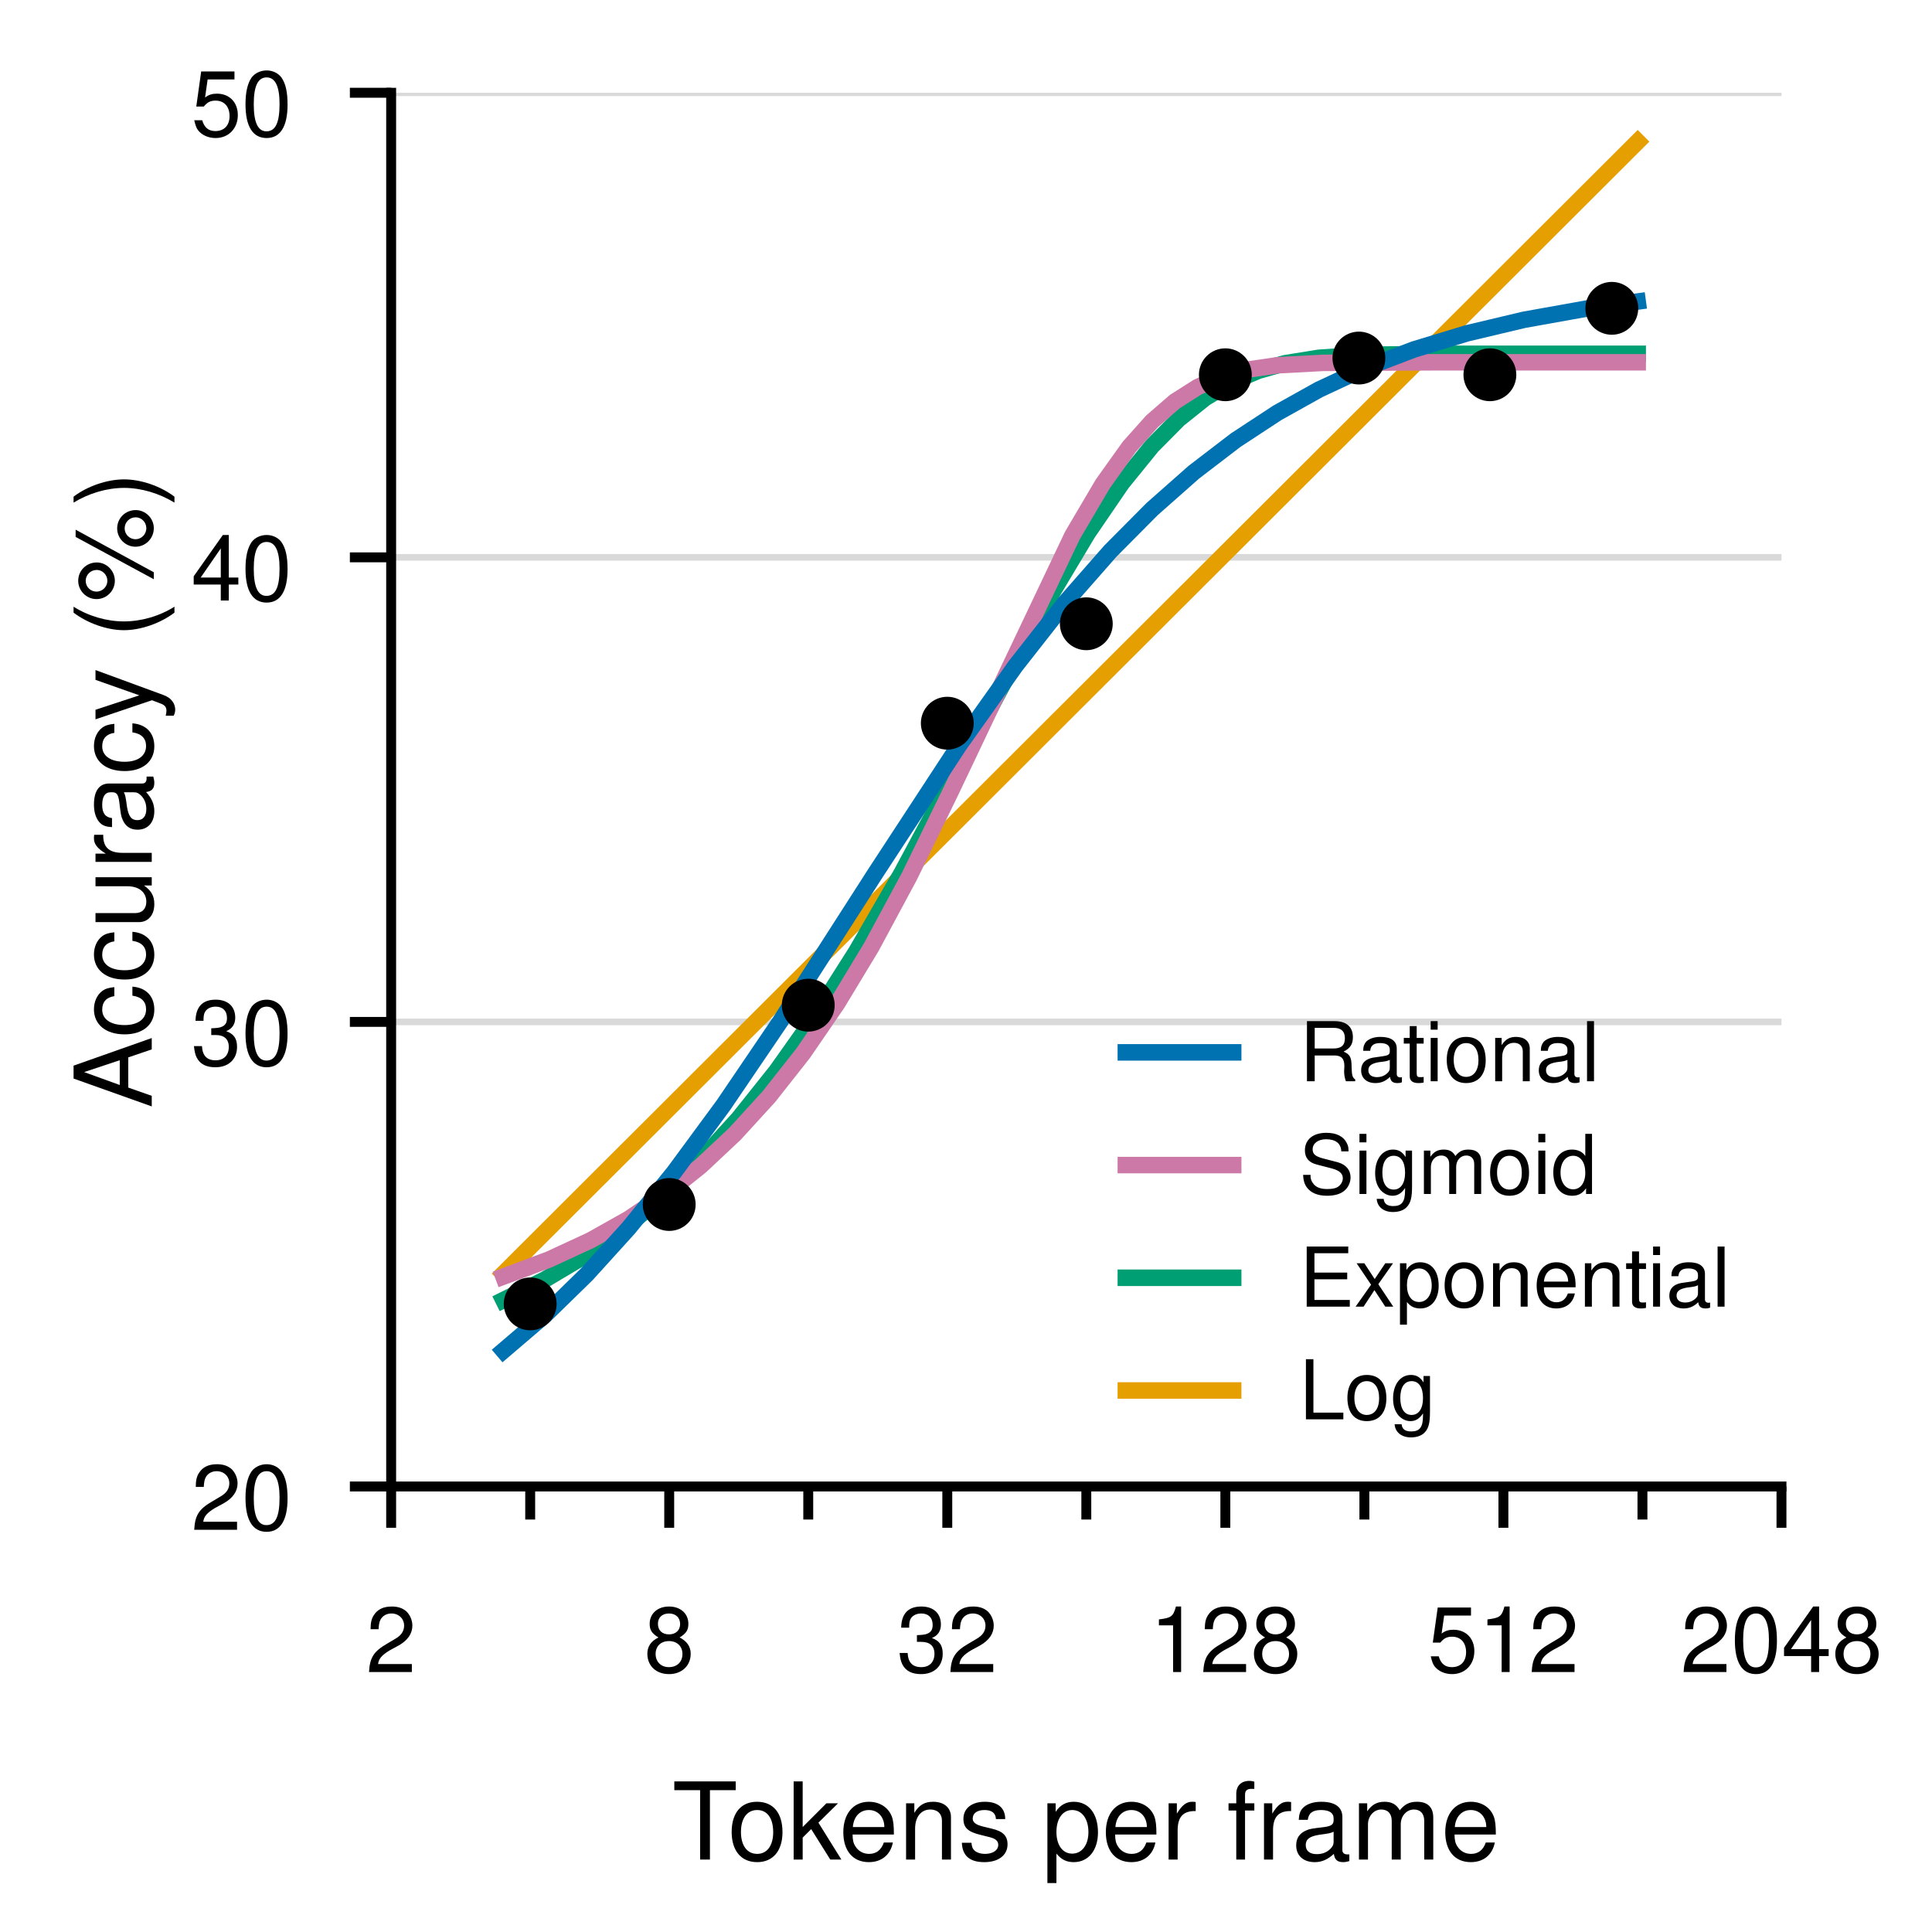
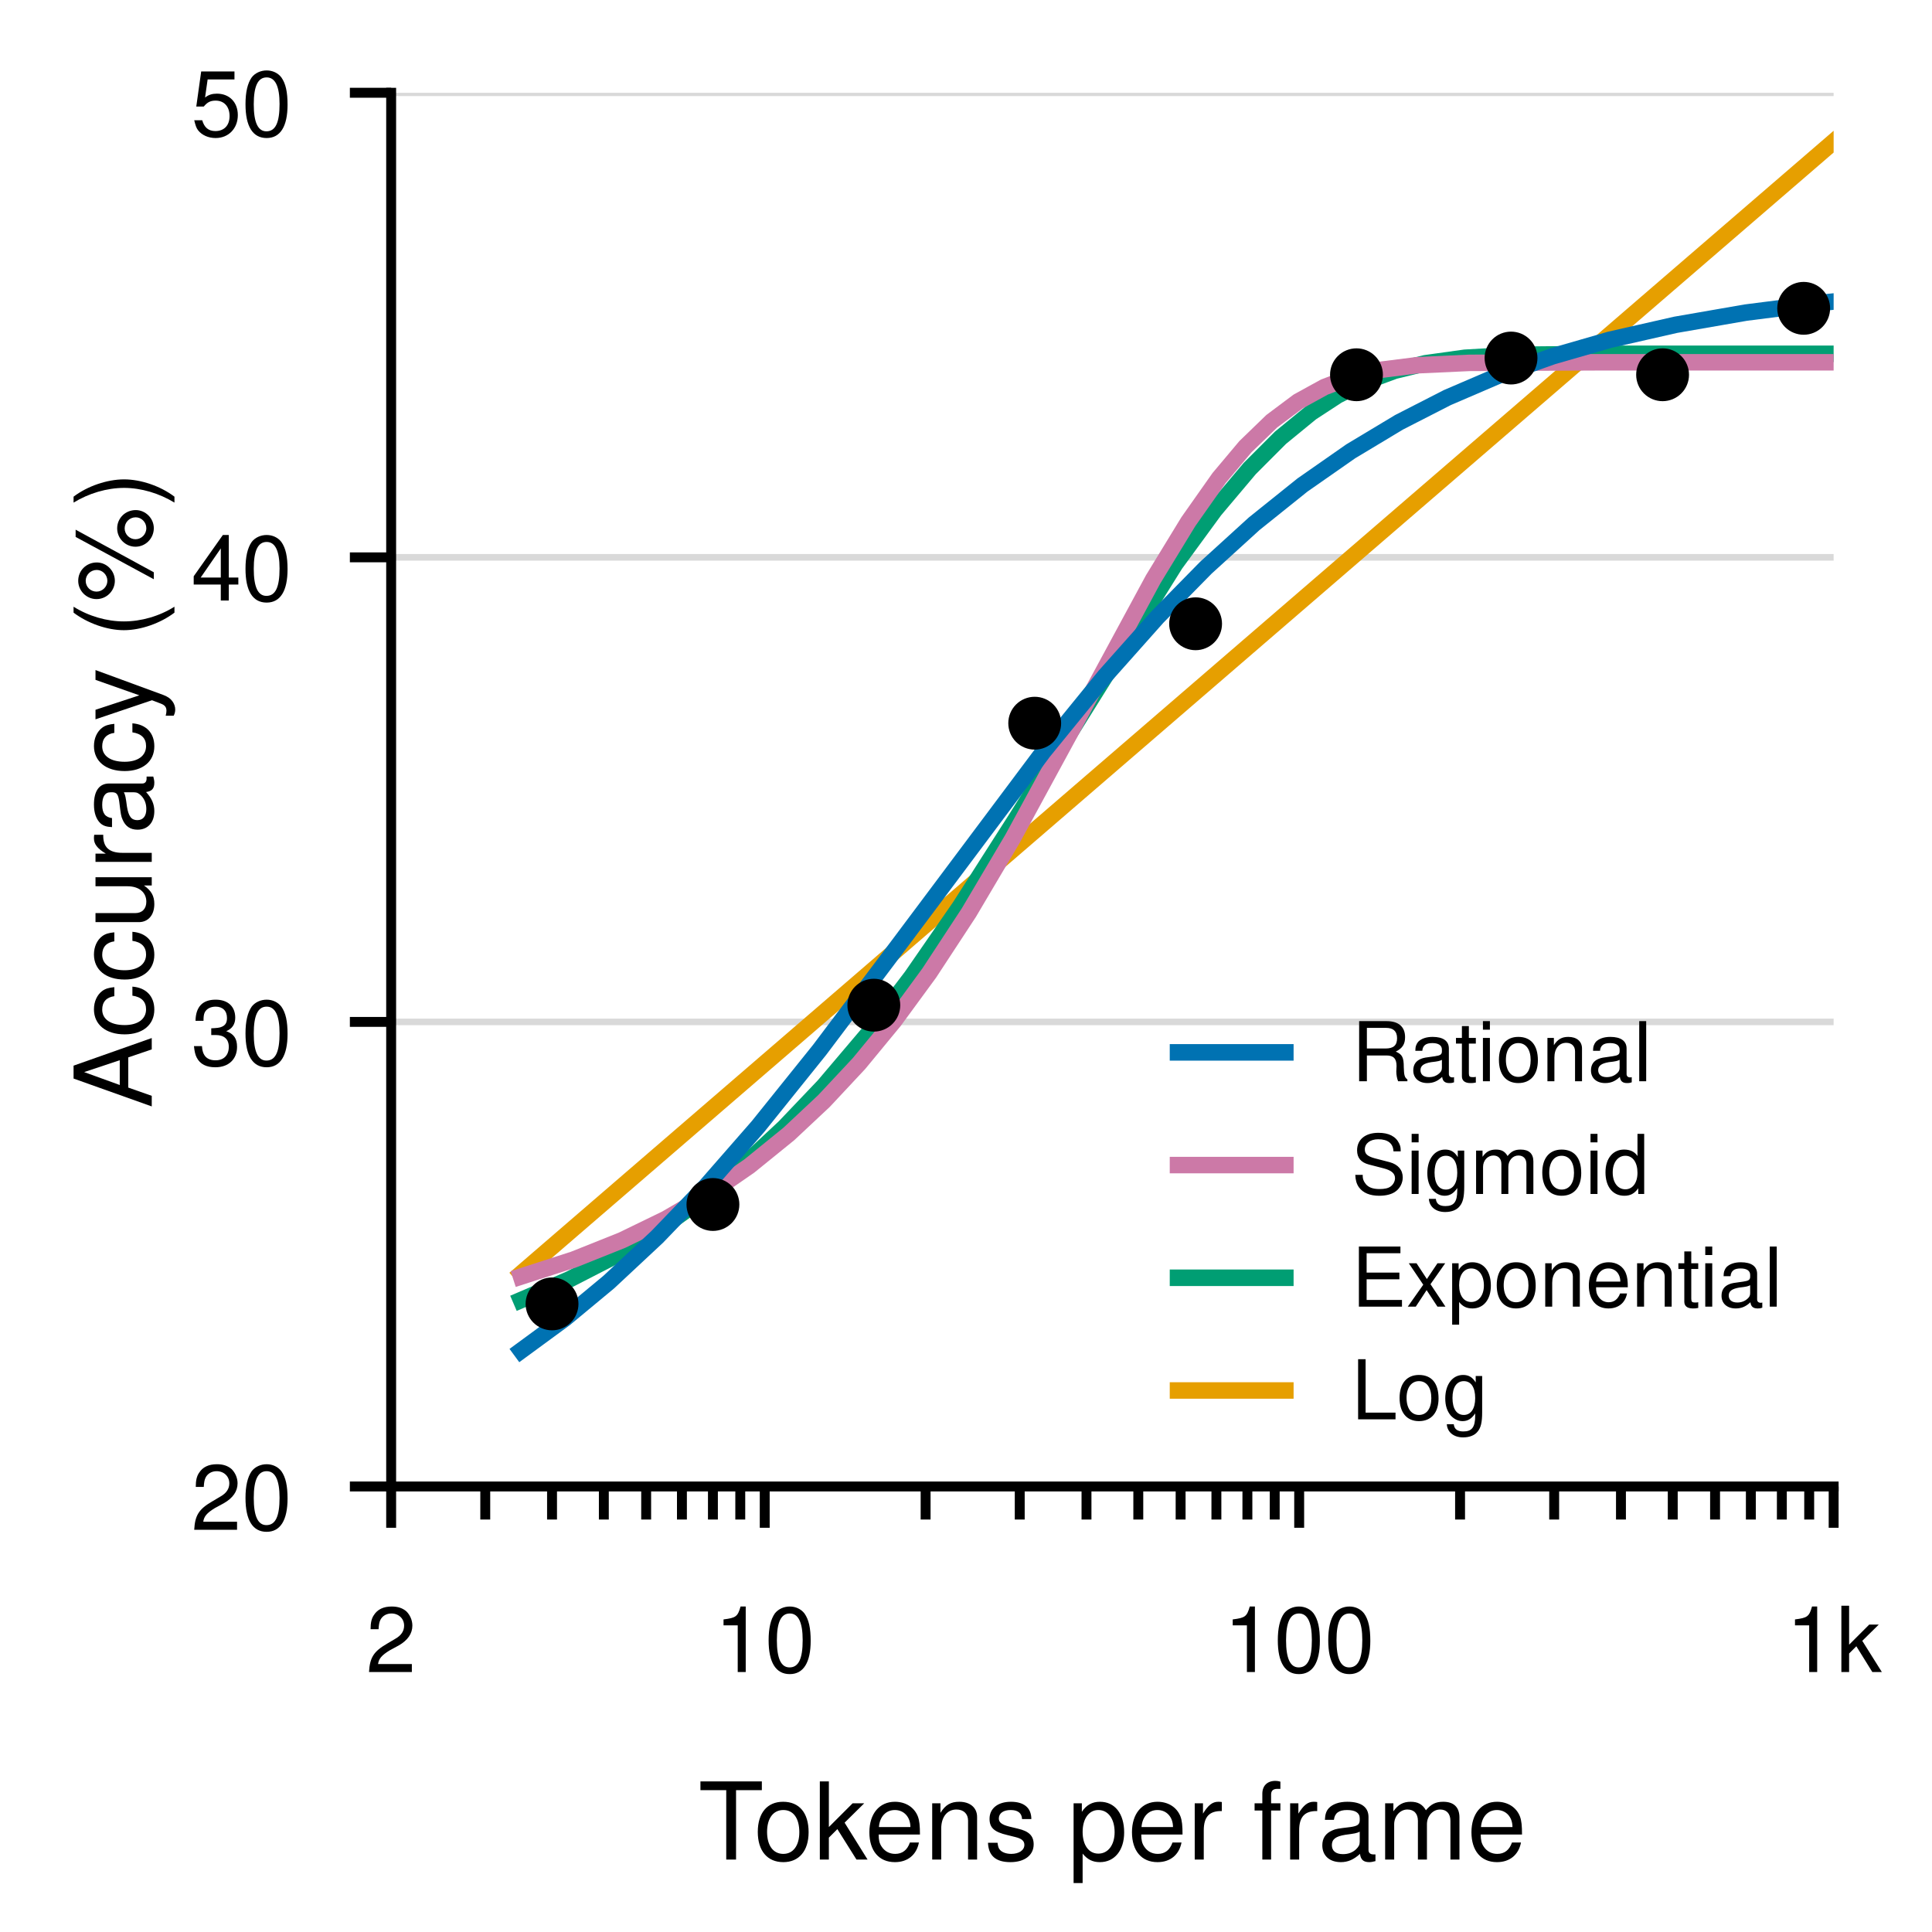
<svg xmlns="http://www.w3.org/2000/svg" xmlns:xlink="http://www.w3.org/1999/xlink" width="117pt" height="117pt" viewBox="0 0 117 117" version="1.1">
  <defs>
    <style type="text/css">*{stroke-linejoin: round; stroke-linecap: butt}</style>
  </defs>
  <g id="figure_1">
    <g id="patch_1">
      <path d="M 0 117  L 117 117  L 117 0  L 0 0  z " style="fill: #ffffff" />
    </g>
    <g id="axes_1">
      <g id="patch_2">
-         <path d="M 23.688 90.02  L 107.884 90.02  L 107.884 5.618  L 23.688 5.618  z " style="fill: #ffffff" />
+         <path d="M 23.688 90.02  L 111.044 90.02  L 111.044 5.618  L 23.688 5.618  z " style="fill: #ffffff" />
      </g>
      <g id="matplotlib.axis_1">
        <g id="xtick_1">
          <g id="line2d_1">
            <defs>
-               <path id="m64aa88a8dc" d="M 0 0  L 0 2.5  " style="stroke: #000000; stroke-width: 0.6" />
+               <path id="m679229b68b" d="M 0 0  L 0 2.5  " style="stroke: #000000; stroke-width: 0.6" />
            </defs>
            <g>
-               <use xlink:href="#m64aa88a8dc" x="23.688" y="90.02" style="stroke: #000000; stroke-width: 0.6" />
+               <use xlink:href="#m679229b68b" x="23.688" y="90.02" style="stroke: #000000; stroke-width: 0.6" />
            </g>
          </g>
          <g id="text_1">
            <text style="font-size: 5.5px; font-family: 'Helvetica Neue', 'Helvetica', 'Arial', 'TeX Gyre Heros', 'Nimbus Sans', 'Liberation Sans', 'DejaVu Sans', sans-serif; text-anchor: middle" x="23.688" y="101.256" transform="rotate(-0 23.68805 101.2558)">2</text>
          </g>
        </g>
        <g id="xtick_2">
          <g id="line2d_2">
            <g>
-               <use xlink:href="#m64aa88a8dc" x="40.527" y="90.02" style="stroke: #000000; stroke-width: 0.6" />
+               <use xlink:href="#m679229b68b" x="46.311" y="90.02" style="stroke: #000000; stroke-width: 0.6" />
            </g>
          </g>
          <g id="text_2">
-             <text style="font-size: 5.5px; font-family: 'Helvetica Neue', 'Helvetica', 'Arial', 'TeX Gyre Heros', 'Nimbus Sans', 'Liberation Sans', 'DejaVu Sans', sans-serif; text-anchor: middle" x="40.527" y="101.256" transform="rotate(-0 40.52733 101.2558)">8</text>
+             <text style="font-size: 5.5px; font-family: 'Helvetica Neue', 'Helvetica', 'Arial', 'TeX Gyre Heros', 'Nimbus Sans', 'Liberation Sans', 'DejaVu Sans', sans-serif; text-anchor: middle" x="46.311" y="101.256" transform="rotate(-0 46.31107 101.2558)">10</text>
          </g>
        </g>
        <g id="xtick_3">
          <g id="line2d_3">
            <g>
-               <use xlink:href="#m64aa88a8dc" x="57.367" y="90.02" style="stroke: #000000; stroke-width: 0.6" />
+               <use xlink:href="#m679229b68b" x="78.677" y="90.02" style="stroke: #000000; stroke-width: 0.6" />
            </g>
          </g>
          <g id="text_3">
-             <text style="font-size: 5.5px; font-family: 'Helvetica Neue', 'Helvetica', 'Arial', 'TeX Gyre Heros', 'Nimbus Sans', 'Liberation Sans', 'DejaVu Sans', sans-serif; text-anchor: middle" x="57.367" y="101.256" transform="rotate(-0 57.36661 101.2558)">32</text>
+             <text style="font-size: 5.5px; font-family: 'Helvetica Neue', 'Helvetica', 'Arial', 'TeX Gyre Heros', 'Nimbus Sans', 'Liberation Sans', 'DejaVu Sans', sans-serif; text-anchor: middle" x="78.677" y="101.256" transform="rotate(-0 78.67729 101.2558)">100</text>
          </g>
        </g>
        <g id="xtick_4">
          <g id="line2d_4">
            <g>
-               <use xlink:href="#m64aa88a8dc" x="74.206" y="90.02" style="stroke: #000000; stroke-width: 0.6" />
+               <use xlink:href="#m679229b68b" x="111.044" y="90.02" style="stroke: #000000; stroke-width: 0.6" />
            </g>
          </g>
          <g id="text_4">
-             <text style="font-size: 5.5px; font-family: 'Helvetica Neue', 'Helvetica', 'Arial', 'TeX Gyre Heros', 'Nimbus Sans', 'Liberation Sans', 'DejaVu Sans', sans-serif; text-anchor: middle" x="74.206" y="101.256" transform="rotate(-0 74.20589 101.2558)">128</text>
+             <text style="font-size: 5.5px; font-family: 'Helvetica Neue', 'Helvetica', 'Arial', 'TeX Gyre Heros', 'Nimbus Sans', 'Liberation Sans', 'DejaVu Sans', sans-serif; text-anchor: middle" x="111.044" y="101.256" transform="rotate(-0 111.0435 101.2558)">1k</text>
          </g>
        </g>
        <g id="xtick_5">
          <g id="line2d_5">
-             <g>
-               <use xlink:href="#m64aa88a8dc" x="91.045" y="90.02" style="stroke: #000000; stroke-width: 0.6" />
-             </g>
-           </g>
-           <g id="text_5">
-             <text style="font-size: 5.5px; font-family: 'Helvetica Neue', 'Helvetica', 'Arial', 'TeX Gyre Heros', 'Nimbus Sans', 'Liberation Sans', 'DejaVu Sans', sans-serif; text-anchor: middle" x="91.045" y="101.256" transform="rotate(-0 91.04517 101.2558)">512</text>
+             <defs>
+               <path id="mb71b06a3fd" d="M 0 0  L 0 2  " style="stroke: #000000; stroke-width: 0.6" />
+             </defs>
+             <g>
+               <use xlink:href="#mb71b06a3fd" x="29.387" y="90.02" style="stroke: #000000; stroke-width: 0.6" />
+             </g>
          </g>
        </g>
        <g id="xtick_6">
          <g id="line2d_6">
            <g>
-               <use xlink:href="#m64aa88a8dc" x="107.884" y="90.02" style="stroke: #000000; stroke-width: 0.6" />
-             </g>
-           </g>
-           <g id="text_6">
-             <text style="font-size: 5.5px; font-family: 'Helvetica Neue', 'Helvetica', 'Arial', 'TeX Gyre Heros', 'Nimbus Sans', 'Liberation Sans', 'DejaVu Sans', sans-serif; text-anchor: middle" x="107.884" y="101.256" transform="rotate(-0 107.8844 101.2558)">2048</text>
+               <use xlink:href="#mb71b06a3fd" x="33.431" y="90.02" style="stroke: #000000; stroke-width: 0.6" />
+             </g>
          </g>
        </g>
        <g id="xtick_7">
          <g id="line2d_7">
-             <defs>
-               <path id="m16563a6806" d="M 0 0  L 0 2  " style="stroke: #000000; stroke-width: 0.6" />
-             </defs>
-             <g>
-               <use xlink:href="#m16563a6806" x="32.108" y="90.02" style="stroke: #000000; stroke-width: 0.6" />
+             <g>
+               <use xlink:href="#mb71b06a3fd" x="36.568" y="90.02" style="stroke: #000000; stroke-width: 0.6" />
            </g>
          </g>
        </g>
        <g id="xtick_8">
          <g id="line2d_8">
            <g>
-               <use xlink:href="#m16563a6806" x="48.947" y="90.02" style="stroke: #000000; stroke-width: 0.6" />
+               <use xlink:href="#mb71b06a3fd" x="39.131" y="90.02" style="stroke: #000000; stroke-width: 0.6" />
            </g>
          </g>
        </g>
        <g id="xtick_9">
          <g id="line2d_9">
            <g>
-               <use xlink:href="#m16563a6806" x="65.786" y="90.02" style="stroke: #000000; stroke-width: 0.6" />
+               <use xlink:href="#mb71b06a3fd" x="41.297" y="90.02" style="stroke: #000000; stroke-width: 0.6" />
            </g>
          </g>
        </g>
        <g id="xtick_10">
          <g id="line2d_10">
            <g>
-               <use xlink:href="#m16563a6806" x="82.626" y="90.02" style="stroke: #000000; stroke-width: 0.6" />
+               <use xlink:href="#mb71b06a3fd" x="43.174" y="90.02" style="stroke: #000000; stroke-width: 0.6" />
            </g>
          </g>
        </g>
        <g id="xtick_11">
          <g id="line2d_11">
            <g>
-               <use xlink:href="#m16563a6806" x="99.465" y="90.02" style="stroke: #000000; stroke-width: 0.6" />
-             </g>
-           </g>
-         </g>
-         <g id="text_7">
-           <text style="font-size: 6.5px; font-family: 'Helvetica Neue', 'Helvetica', 'Arial', 'TeX Gyre Heros', 'Nimbus Sans', 'Liberation Sans', 'DejaVu Sans', sans-serif; text-anchor: middle" x="65.786" y="112.615" transform="rotate(-0 65.78625 112.6153)">Tokens per frame</text>
+               <use xlink:href="#mb71b06a3fd" x="44.83" y="90.02" style="stroke: #000000; stroke-width: 0.6" />
+             </g>
+           </g>
+         </g>
+         <g id="xtick_12">
+           <g id="line2d_12">
+             <g>
+               <use xlink:href="#mb71b06a3fd" x="56.054" y="90.02" style="stroke: #000000; stroke-width: 0.6" />
+             </g>
+           </g>
+         </g>
+         <g id="xtick_13">
+           <g id="line2d_13">
+             <g>
+               <use xlink:href="#mb71b06a3fd" x="61.754" y="90.02" style="stroke: #000000; stroke-width: 0.6" />
+             </g>
+           </g>
+         </g>
+         <g id="xtick_14">
+           <g id="line2d_14">
+             <g>
+               <use xlink:href="#mb71b06a3fd" x="65.797" y="90.02" style="stroke: #000000; stroke-width: 0.6" />
+             </g>
+           </g>
+         </g>
+         <g id="xtick_15">
+           <g id="line2d_15">
+             <g>
+               <use xlink:href="#mb71b06a3fd" x="68.934" y="90.02" style="stroke: #000000; stroke-width: 0.6" />
+             </g>
+           </g>
+         </g>
+         <g id="xtick_16">
+           <g id="line2d_16">
+             <g>
+               <use xlink:href="#mb71b06a3fd" x="71.497" y="90.02" style="stroke: #000000; stroke-width: 0.6" />
+             </g>
+           </g>
+         </g>
+         <g id="xtick_17">
+           <g id="line2d_17">
+             <g>
+               <use xlink:href="#mb71b06a3fd" x="73.664" y="90.02" style="stroke: #000000; stroke-width: 0.6" />
+             </g>
+           </g>
+         </g>
+         <g id="xtick_18">
+           <g id="line2d_18">
+             <g>
+               <use xlink:href="#mb71b06a3fd" x="75.541" y="90.02" style="stroke: #000000; stroke-width: 0.6" />
+             </g>
+           </g>
+         </g>
+         <g id="xtick_19">
+           <g id="line2d_19">
+             <g>
+               <use xlink:href="#mb71b06a3fd" x="77.196" y="90.02" style="stroke: #000000; stroke-width: 0.6" />
+             </g>
+           </g>
+         </g>
+         <g id="xtick_20">
+           <g id="line2d_20">
+             <g>
+               <use xlink:href="#mb71b06a3fd" x="88.42" y="90.02" style="stroke: #000000; stroke-width: 0.6" />
+             </g>
+           </g>
+         </g>
+         <g id="xtick_21">
+           <g id="line2d_21">
+             <g>
+               <use xlink:href="#mb71b06a3fd" x="94.12" y="90.02" style="stroke: #000000; stroke-width: 0.6" />
+             </g>
+           </g>
+         </g>
+         <g id="xtick_22">
+           <g id="line2d_22">
+             <g>
+               <use xlink:href="#mb71b06a3fd" x="98.164" y="90.02" style="stroke: #000000; stroke-width: 0.6" />
+             </g>
+           </g>
+         </g>
+         <g id="xtick_23">
+           <g id="line2d_23">
+             <g>
+               <use xlink:href="#mb71b06a3fd" x="101.3" y="90.02" style="stroke: #000000; stroke-width: 0.6" />
+             </g>
+           </g>
+         </g>
+         <g id="xtick_24">
+           <g id="line2d_24">
+             <g>
+               <use xlink:href="#mb71b06a3fd" x="103.863" y="90.02" style="stroke: #000000; stroke-width: 0.6" />
+             </g>
+           </g>
+         </g>
+         <g id="xtick_25">
+           <g id="line2d_25">
+             <g>
+               <use xlink:href="#mb71b06a3fd" x="106.03" y="90.02" style="stroke: #000000; stroke-width: 0.6" />
+             </g>
+           </g>
+         </g>
+         <g id="xtick_26">
+           <g id="line2d_26">
+             <g>
+               <use xlink:href="#mb71b06a3fd" x="107.907" y="90.02" style="stroke: #000000; stroke-width: 0.6" />
+             </g>
+           </g>
+         </g>
+         <g id="xtick_27">
+           <g id="line2d_27">
+             <g>
+               <use xlink:href="#mb71b06a3fd" x="109.563" y="90.02" style="stroke: #000000; stroke-width: 0.6" />
+             </g>
+           </g>
+         </g>
+         <g id="text_5">
+           <text style="font-size: 6.5px; font-family: 'Helvetica Neue', 'Helvetica', 'Arial', 'TeX Gyre Heros', 'Nimbus Sans', 'Liberation Sans', 'DejaVu Sans', sans-serif; text-anchor: middle" x="67.366" y="112.615" transform="rotate(-0 67.36578 112.6153)">Tokens per frame</text>
        </g>
      </g>
      <g id="matplotlib.axis_2">
        <g id="ytick_1">
-           <g id="line2d_12">
-             <path d="M 23.688 90.02  L 107.884 90.02  " clip-path="url(#p906e225d72)" style="fill: none; stroke: #d9d9d9; stroke-width: 0.4; stroke-linecap: square" />
-           </g>
-           <g id="line2d_13">
+           <g id="line2d_28">
+             <path d="M 23.688 90.02  L 111.044 90.02  " clip-path="url(#p579286ed42)" style="fill: none; stroke: #d9d9d9; stroke-width: 0.4; stroke-linecap: square" />
+           </g>
+           <g id="line2d_29">
            <defs>
-               <path id="m8018018bbe" d="M 0 0  L -2.5 0  " style="stroke: #000000; stroke-width: 0.6" />
+               <path id="mea09d4e03a" d="M 0 0  L -2.5 0  " style="stroke: #000000; stroke-width: 0.6" />
            </defs>
            <g>
-               <use xlink:href="#m8018018bbe" x="23.688" y="90.02" style="stroke: #000000; stroke-width: 0.6" />
+               <use xlink:href="#mea09d4e03a" x="23.688" y="90.02" style="stroke: #000000; stroke-width: 0.6" />
+             </g>
+           </g>
+           <g id="text_6">
+             <text style="font-size: 5.5px; font-family: 'Helvetica Neue', 'Helvetica', 'Arial', 'TeX Gyre Heros', 'Nimbus Sans', 'Liberation Sans', 'DejaVu Sans', sans-serif; text-anchor: end" x="17.688" y="92.638" transform="rotate(-0 17.68805 92.63776)">20</text>
+           </g>
+         </g>
+         <g id="ytick_2">
+           <g id="line2d_30">
+             <path d="M 23.688 61.886  L 111.044 61.886  " clip-path="url(#p579286ed42)" style="fill: none; stroke: #d9d9d9; stroke-width: 0.4; stroke-linecap: square" />
+           </g>
+           <g id="line2d_31">
+             <g>
+               <use xlink:href="#mea09d4e03a" x="23.688" y="61.886" style="stroke: #000000; stroke-width: 0.6" />
+             </g>
+           </g>
+           <g id="text_7">
+             <text style="font-size: 5.5px; font-family: 'Helvetica Neue', 'Helvetica', 'Arial', 'TeX Gyre Heros', 'Nimbus Sans', 'Liberation Sans', 'DejaVu Sans', sans-serif; text-anchor: end" x="17.688" y="64.504" transform="rotate(-0 17.68805 64.50392)">30</text>
+           </g>
+         </g>
+         <g id="ytick_3">
+           <g id="line2d_32">
+             <path d="M 23.688 33.752  L 111.044 33.752  " clip-path="url(#p579286ed42)" style="fill: none; stroke: #d9d9d9; stroke-width: 0.4; stroke-linecap: square" />
+           </g>
+           <g id="line2d_33">
+             <g>
+               <use xlink:href="#mea09d4e03a" x="23.688" y="33.752" style="stroke: #000000; stroke-width: 0.6" />
            </g>
          </g>
          <g id="text_8">
-             <text style="font-size: 5.5px; font-family: 'Helvetica Neue', 'Helvetica', 'Arial', 'TeX Gyre Heros', 'Nimbus Sans', 'Liberation Sans', 'DejaVu Sans', sans-serif; text-anchor: end" x="17.688" y="92.638" transform="rotate(-0 17.68805 92.63776)">20</text>
-           </g>
-         </g>
-         <g id="ytick_2">
-           <g id="line2d_14">
-             <path d="M 23.688 61.886  L 107.884 61.886  " clip-path="url(#p906e225d72)" style="fill: none; stroke: #d9d9d9; stroke-width: 0.4; stroke-linecap: square" />
-           </g>
-           <g id="line2d_15">
-             <g>
-               <use xlink:href="#m8018018bbe" x="23.688" y="61.886" style="stroke: #000000; stroke-width: 0.6" />
+             <text style="font-size: 5.5px; font-family: 'Helvetica Neue', 'Helvetica', 'Arial', 'TeX Gyre Heros', 'Nimbus Sans', 'Liberation Sans', 'DejaVu Sans', sans-serif; text-anchor: end" x="17.688" y="36.37" transform="rotate(-0 17.68805 36.37008)">40</text>
+           </g>
+         </g>
+         <g id="ytick_4">
+           <g id="line2d_34">
+             <path d="M 23.688 5.618  L 111.044 5.618  " clip-path="url(#p579286ed42)" style="fill: none; stroke: #d9d9d9; stroke-width: 0.4; stroke-linecap: square" />
+           </g>
+           <g id="line2d_35">
+             <g>
+               <use xlink:href="#mea09d4e03a" x="23.688" y="5.618" style="stroke: #000000; stroke-width: 0.6" />
            </g>
          </g>
          <g id="text_9">
-             <text style="font-size: 5.5px; font-family: 'Helvetica Neue', 'Helvetica', 'Arial', 'TeX Gyre Heros', 'Nimbus Sans', 'Liberation Sans', 'DejaVu Sans', sans-serif; text-anchor: end" x="17.688" y="64.504" transform="rotate(-0 17.68805 64.50392)">30</text>
-           </g>
-         </g>
-         <g id="ytick_3">
-           <g id="line2d_16">
-             <path d="M 23.688 33.752  L 107.884 33.752  " clip-path="url(#p906e225d72)" style="fill: none; stroke: #d9d9d9; stroke-width: 0.4; stroke-linecap: square" />
-           </g>
-           <g id="line2d_17">
-             <g>
-               <use xlink:href="#m8018018bbe" x="23.688" y="33.752" style="stroke: #000000; stroke-width: 0.6" />
-             </g>
-           </g>
-           <g id="text_10">
-             <text style="font-size: 5.5px; font-family: 'Helvetica Neue', 'Helvetica', 'Arial', 'TeX Gyre Heros', 'Nimbus Sans', 'Liberation Sans', 'DejaVu Sans', sans-serif; text-anchor: end" x="17.688" y="36.37" transform="rotate(-0 17.68805 36.37008)">40</text>
-           </g>
-         </g>
-         <g id="ytick_4">
-           <g id="line2d_18">
-             <path d="M 23.688 5.618  L 107.884 5.618  " clip-path="url(#p906e225d72)" style="fill: none; stroke: #d9d9d9; stroke-width: 0.4; stroke-linecap: square" />
-           </g>
-           <g id="line2d_19">
-             <g>
-               <use xlink:href="#m8018018bbe" x="23.688" y="5.618" style="stroke: #000000; stroke-width: 0.6" />
-             </g>
-           </g>
-           <g id="text_11">
            <text style="font-size: 5.5px; font-family: 'Helvetica Neue', 'Helvetica', 'Arial', 'TeX Gyre Heros', 'Nimbus Sans', 'Liberation Sans', 'DejaVu Sans', sans-serif; text-anchor: end" x="17.688" y="8.236" transform="rotate(-0 17.68805 8.23624)">50</text>
          </g>
        </g>
-         <g id="text_12">
+         <g id="text_10">
          <text style="font-size: 6.5px; font-family: 'Helvetica Neue', 'Helvetica', 'Arial', 'TeX Gyre Heros', 'Nimbus Sans', 'Liberation Sans', 'DejaVu Sans', sans-serif; text-anchor: middle" x="9.188" y="47.819" transform="rotate(-90 9.18824 47.819)">Accuracy (%)</text>
        </g>
      </g>
-       <g id="line2d_20">
-         <path d="M 30.486 77.128  L 99.177 8.577  L 99.177 8.577  " clip-path="url(#p906e225d72)" style="fill: none; stroke: #e69f00; stroke-linecap: square" />
-       </g>
-       <g id="line2d_21">
-         <path d="M 30.486 78.731  L 33.013 77.479  L 35.54 75.975  L 37.837 74.355  L 40.135 72.462  L 42.432 70.264  L 44.729 67.736  L 47.027 64.854  L 49.324 61.611  L 51.851 57.636  L 54.608 52.865  L 58.284 46.011  L 63.568 36.142  L 65.865 32.296  L 67.933 29.27  L 69.771 27.007  L 71.379 25.386  L 72.987 24.102  L 74.595 23.137  L 76.203 22.453  L 77.811 21.999  L 79.879 21.666  L 82.636 21.484  L 87.92 21.427  L 99.177 21.426  L 99.177 21.426  " clip-path="url(#p906e225d72)" style="fill: none; stroke: #009e73; stroke-linecap: square" />
-       </g>
-       <g id="line2d_22">
-         <path d="M 30.486 77.306  L 33.243 76.276  L 35.77 75.107  L 38.067 73.816  L 40.364 72.266  L 42.432 70.612  L 44.5 68.672  L 46.567 66.41  L 48.635 63.786  L 50.702 60.771  L 52.77 57.348  L 55.067 53.077  L 57.595 47.892  L 64.946 32.423  L 66.784 29.303  L 68.392 27.053  L 69.771 25.51  L 71.149 24.316  L 72.527 23.44  L 73.906 22.833  L 75.514 22.389  L 77.352 22.121  L 80.109 21.975  L 86.771 21.94  L 99.177 21.94  L 99.177 21.94  " clip-path="url(#p906e225d72)" style="fill: none; stroke: #cc79a7; stroke-linecap: square" />
-       </g>
-       <g id="line2d_23">
-         <path d="M 30.486 81.795  L 33.013 79.635  L 35.54 77.165  L 38.067 74.378  L 40.824 70.984  L 43.81 66.928  L 47.256 61.852  L 53 52.901  L 58.054 45.176  L 61.5 40.322  L 64.487 36.514  L 67.243 33.375  L 69.771 30.829  L 72.298 28.596  L 74.825 26.66  L 77.352 25.001  L 79.879 23.591  L 82.636 22.304  L 85.622 21.165  L 88.839 20.186  L 92.285 19.368  L 96.19 18.668  L 99.177 18.26  L 99.177 18.26  " clip-path="url(#p906e225d72)" style="fill: none; stroke: #0072b2; stroke-linecap: square" />
+       <g id="line2d_36">
+         <path d="M 31.554 77.128  L 111.044 8.577  L 111.044 8.577  " clip-path="url(#p579286ed42)" style="fill: none; stroke: #e69f00; stroke-linecap: square" />
+       </g>
+       <g id="line2d_37">
+         <path d="M 31.554 78.731  L 34.479 77.479  L 37.403 75.975  L 40.061 74.355  L 42.72 72.462  L 45.113 70.499  L 47.505 68.269  L 49.898 65.756  L 52.556 62.622  L 55.215 59.129  L 58.139 54.902  L 61.595 49.487  L 71.166 34.164  L 73.559 30.893  L 75.685 28.372  L 77.546 26.509  L 79.407 24.985  L 81.002 23.945  L 82.598 23.137  L 84.458 22.453  L 86.319 21.999  L 88.712 21.666  L 91.902 21.484  L 98.017 21.427  L 111.044 21.426  L 111.044 21.426  " clip-path="url(#p579286ed42)" style="fill: none; stroke: #009e73; stroke-linecap: square" />
+       </g>
+       <g id="line2d_38">
+         <path d="M 31.554 77.306  L 34.744 76.276  L 37.669 75.107  L 40.327 73.816  L 42.986 72.266  L 45.378 70.612  L 47.771 68.672  L 49.898 66.678  L 52.025 64.402  L 54.152 61.821  L 56.278 58.92  L 58.671 55.271  L 61.33 50.774  L 64.786 44.417  L 69.837 35.078  L 71.964 31.593  L 73.824 28.953  L 75.42 27.053  L 77.015 25.51  L 78.61 24.316  L 80.205 23.44  L 81.8 22.833  L 83.661 22.389  L 85.788 22.121  L 88.978 21.975  L 96.688 21.94  L 111.044 21.94  L 111.044 21.94  " clip-path="url(#p579286ed42)" style="fill: none; stroke: #cc79a7; stroke-linecap: square" />
+       </g>
+       <g id="line2d_39">
+         <path d="M 31.554 81.795  L 34.213 79.844  L 36.871 77.638  L 39.796 74.908  L 42.72 71.866  L 45.91 68.215  L 49.632 63.583  L 54.417 57.231  L 63.19 45.514  L 66.912 40.943  L 70.103 37.356  L 73.027 34.38  L 75.951 31.718  L 78.876 29.372  L 81.8 27.331  L 84.724 25.574  L 87.649 24.077  L 90.839 22.706  L 94.029 21.575  L 97.485 20.577  L 101.473 19.67  L 105.727 18.931  L 110.778 18.288  L 111.044 18.26  L 111.044 18.26  " clip-path="url(#p579286ed42)" style="fill: none; stroke: #0072b2; stroke-linecap: square" />
      </g>
      <g id="patch_3">
        <path d="M 23.688 90.02  L 23.688 5.618  " style="fill: none; stroke: #000000; stroke-width: 0.6; stroke-linejoin: miter; stroke-linecap: square" />
      </g>
      <g id="patch_4">
-         <path d="M 23.688 90.02  L 107.884 90.02  " style="fill: none; stroke: #000000; stroke-width: 0.6; stroke-linejoin: miter; stroke-linecap: square" />
-       </g>
-       <g id="line2d_24">
+         <path d="M 23.688 90.02  L 111.044 90.02  " style="fill: none; stroke: #000000; stroke-width: 0.6; stroke-linejoin: miter; stroke-linecap: square" />
+       </g>
+       <g id="line2d_40">
        <defs>
-           <path id="m6bf8f446bf" d="M 0 1.1  C 0.292 1.1 0.572 0.984 0.778 0.778  C 0.984 0.572 1.1 0.292 1.1 0  C 1.1 -0.292 0.984 -0.572 0.778 -0.778  C 0.572 -0.984 0.292 -1.1 0 -1.1  C -0.292 -1.1 -0.572 -0.984 -0.778 -0.778  C -0.984 -0.572 -1.1 -0.292 -1.1 0  C -1.1 0.292 -0.984 0.572 -0.778 0.778  C -0.572 0.984 -0.292 1.1 0 1.1  z " style="stroke: #000000" />
+           <path id="mb8e25788bb" d="M 0 1.1  C 0.292 1.1 0.572 0.984 0.778 0.778  C 0.984 0.572 1.1 0.292 1.1 0  C 1.1 -0.292 0.984 -0.572 0.778 -0.778  C 0.572 -0.984 0.292 -1.1 0 -1.1  C -0.292 -1.1 -0.572 -0.984 -0.778 -0.778  C -0.984 -0.572 -1.1 -0.292 -1.1 0  C -1.1 0.292 -0.984 0.572 -0.778 0.778  C -0.572 0.984 -0.292 1.1 0 1.1  z " style="stroke: #000000" />
        </defs>
-         <g clip-path="url(#p906e225d72)">
-           <use xlink:href="#m6bf8f446bf" x="32.108" y="78.963" style="stroke: #000000" />
-           <use xlink:href="#m6bf8f446bf" x="40.527" y="72.943" style="stroke: #000000" />
-           <use xlink:href="#m6bf8f446bf" x="48.947" y="60.873" style="stroke: #000000" />
-           <use xlink:href="#m6bf8f446bf" x="57.367" y="43.796" style="stroke: #000000" />
-           <use xlink:href="#m6bf8f446bf" x="65.786" y="37.775" style="stroke: #000000" />
-           <use xlink:href="#m6bf8f446bf" x="74.206" y="22.695" style="stroke: #000000" />
-           <use xlink:href="#m6bf8f446bf" x="82.294" y="21.683" style="stroke: #000000" />
-           <use xlink:href="#m6bf8f446bf" x="90.226" y="22.695" style="stroke: #000000" />
-           <use xlink:href="#m6bf8f446bf" x="97.609" y="18.672" style="stroke: #000000" />
+         <g clip-path="url(#p579286ed42)">
+           <use xlink:href="#mb8e25788bb" x="33.431" y="78.963" style="stroke: #000000" />
+           <use xlink:href="#mb8e25788bb" x="43.174" y="72.943" style="stroke: #000000" />
+           <use xlink:href="#mb8e25788bb" x="52.918" y="60.873" style="stroke: #000000" />
+           <use xlink:href="#mb8e25788bb" x="62.661" y="43.796" style="stroke: #000000" />
+           <use xlink:href="#mb8e25788bb" x="72.404" y="37.775" style="stroke: #000000" />
+           <use xlink:href="#mb8e25788bb" x="82.147" y="22.695" style="stroke: #000000" />
+           <use xlink:href="#mb8e25788bb" x="91.506" y="21.683" style="stroke: #000000" />
+           <use xlink:href="#mb8e25788bb" x="100.685" y="22.695" style="stroke: #000000" />
+           <use xlink:href="#mb8e25788bb" x="109.229" y="18.672" style="stroke: #000000" />
        </g>
      </g>
      <g id="legend_1">
-         <g id="line2d_25">
-           <path d="M 68.18 63.73  L 71.43 63.73  L 74.68 63.73  " style="fill: none; stroke: #0072b2; stroke-linecap: square" />
+         <g id="line2d_41">
+           <path d="M 71.339 63.73  L 74.589 63.73  L 77.839 63.73  " style="fill: none; stroke: #0072b2; stroke-linecap: square" />
+         </g>
+         <g id="text_11">
+           <text style="font-size: 5px; font-family: 'Helvetica Neue', 'Helvetica', 'Arial', 'TeX Gyre Heros', 'Nimbus Sans', 'Liberation Sans', 'DejaVu Sans', sans-serif; text-anchor: start" x="81.839" y="65.48" transform="rotate(-0 81.83882 65.47976)">Rational</text>
+         </g>
+         <g id="line2d_42">
+           <path d="M 71.339 70.555  L 74.589 70.555  L 77.839 70.555  " style="fill: none; stroke: #cc79a7; stroke-linecap: square" />
+         </g>
+         <g id="text_12">
+           <text style="font-size: 5px; font-family: 'Helvetica Neue', 'Helvetica', 'Arial', 'TeX Gyre Heros', 'Nimbus Sans', 'Liberation Sans', 'DejaVu Sans', sans-serif; text-anchor: start" x="81.839" y="72.305" transform="rotate(-0 81.83882 72.30476)">Sigmoid</text>
+         </g>
+         <g id="line2d_43">
+           <path d="M 71.339 77.38  L 74.589 77.38  L 77.839 77.38  " style="fill: none; stroke: #009e73; stroke-linecap: square" />
        </g>
        <g id="text_13">
-           <text style="font-size: 5px; font-family: 'Helvetica Neue', 'Helvetica', 'Arial', 'TeX Gyre Heros', 'Nimbus Sans', 'Liberation Sans', 'DejaVu Sans', sans-serif; text-anchor: start" x="78.68" y="65.48" transform="rotate(-0 78.67976 65.47976)">Rational</text>
-         </g>
-         <g id="line2d_26">
-           <path d="M 68.18 70.555  L 71.43 70.555  L 74.68 70.555  " style="fill: none; stroke: #cc79a7; stroke-linecap: square" />
+           <text style="font-size: 5px; font-family: 'Helvetica Neue', 'Helvetica', 'Arial', 'TeX Gyre Heros', 'Nimbus Sans', 'Liberation Sans', 'DejaVu Sans', sans-serif; text-anchor: start" x="81.839" y="79.13" transform="rotate(-0 81.83882 79.12976)">Exponential</text>
+         </g>
+         <g id="line2d_44">
+           <path d="M 71.339 84.205  L 74.589 84.205  L 77.839 84.205  " style="fill: none; stroke: #e69f00; stroke-linecap: square" />
        </g>
        <g id="text_14">
-           <text style="font-size: 5px; font-family: 'Helvetica Neue', 'Helvetica', 'Arial', 'TeX Gyre Heros', 'Nimbus Sans', 'Liberation Sans', 'DejaVu Sans', sans-serif; text-anchor: start" x="78.68" y="72.305" transform="rotate(-0 78.67976 72.30476)">Sigmoid</text>
-         </g>
-         <g id="line2d_27">
-           <path d="M 68.18 77.38  L 71.43 77.38  L 74.68 77.38  " style="fill: none; stroke: #009e73; stroke-linecap: square" />
-         </g>
-         <g id="text_15">
-           <text style="font-size: 5px; font-family: 'Helvetica Neue', 'Helvetica', 'Arial', 'TeX Gyre Heros', 'Nimbus Sans', 'Liberation Sans', 'DejaVu Sans', sans-serif; text-anchor: start" x="78.68" y="79.13" transform="rotate(-0 78.67976 79.12976)">Exponential</text>
-         </g>
-         <g id="line2d_28">
-           <path d="M 68.18 84.205  L 71.43 84.205  L 74.68 84.205  " style="fill: none; stroke: #e69f00; stroke-linecap: square" />
-         </g>
-         <g id="text_16">
-           <text style="font-size: 5px; font-family: 'Helvetica Neue', 'Helvetica', 'Arial', 'TeX Gyre Heros', 'Nimbus Sans', 'Liberation Sans', 'DejaVu Sans', sans-serif; text-anchor: start" x="78.68" y="85.955" transform="rotate(-0 78.67976 85.95476)">Log</text>
+           <text style="font-size: 5px; font-family: 'Helvetica Neue', 'Helvetica', 'Arial', 'TeX Gyre Heros', 'Nimbus Sans', 'Liberation Sans', 'DejaVu Sans', sans-serif; text-anchor: start" x="81.839" y="85.955" transform="rotate(-0 81.83882 85.95476)">Log</text>
        </g>
      </g>
    </g>
  </g>
  <defs>
-     <clipPath id="p906e225d72">
-       <rect x="23.688" y="5.618" width="84.196" height="84.402" />
+     <clipPath id="p579286ed42">
+       <rect x="23.688" y="5.618" width="87.355" height="84.402" />
    </clipPath>
  </defs>
</svg>
